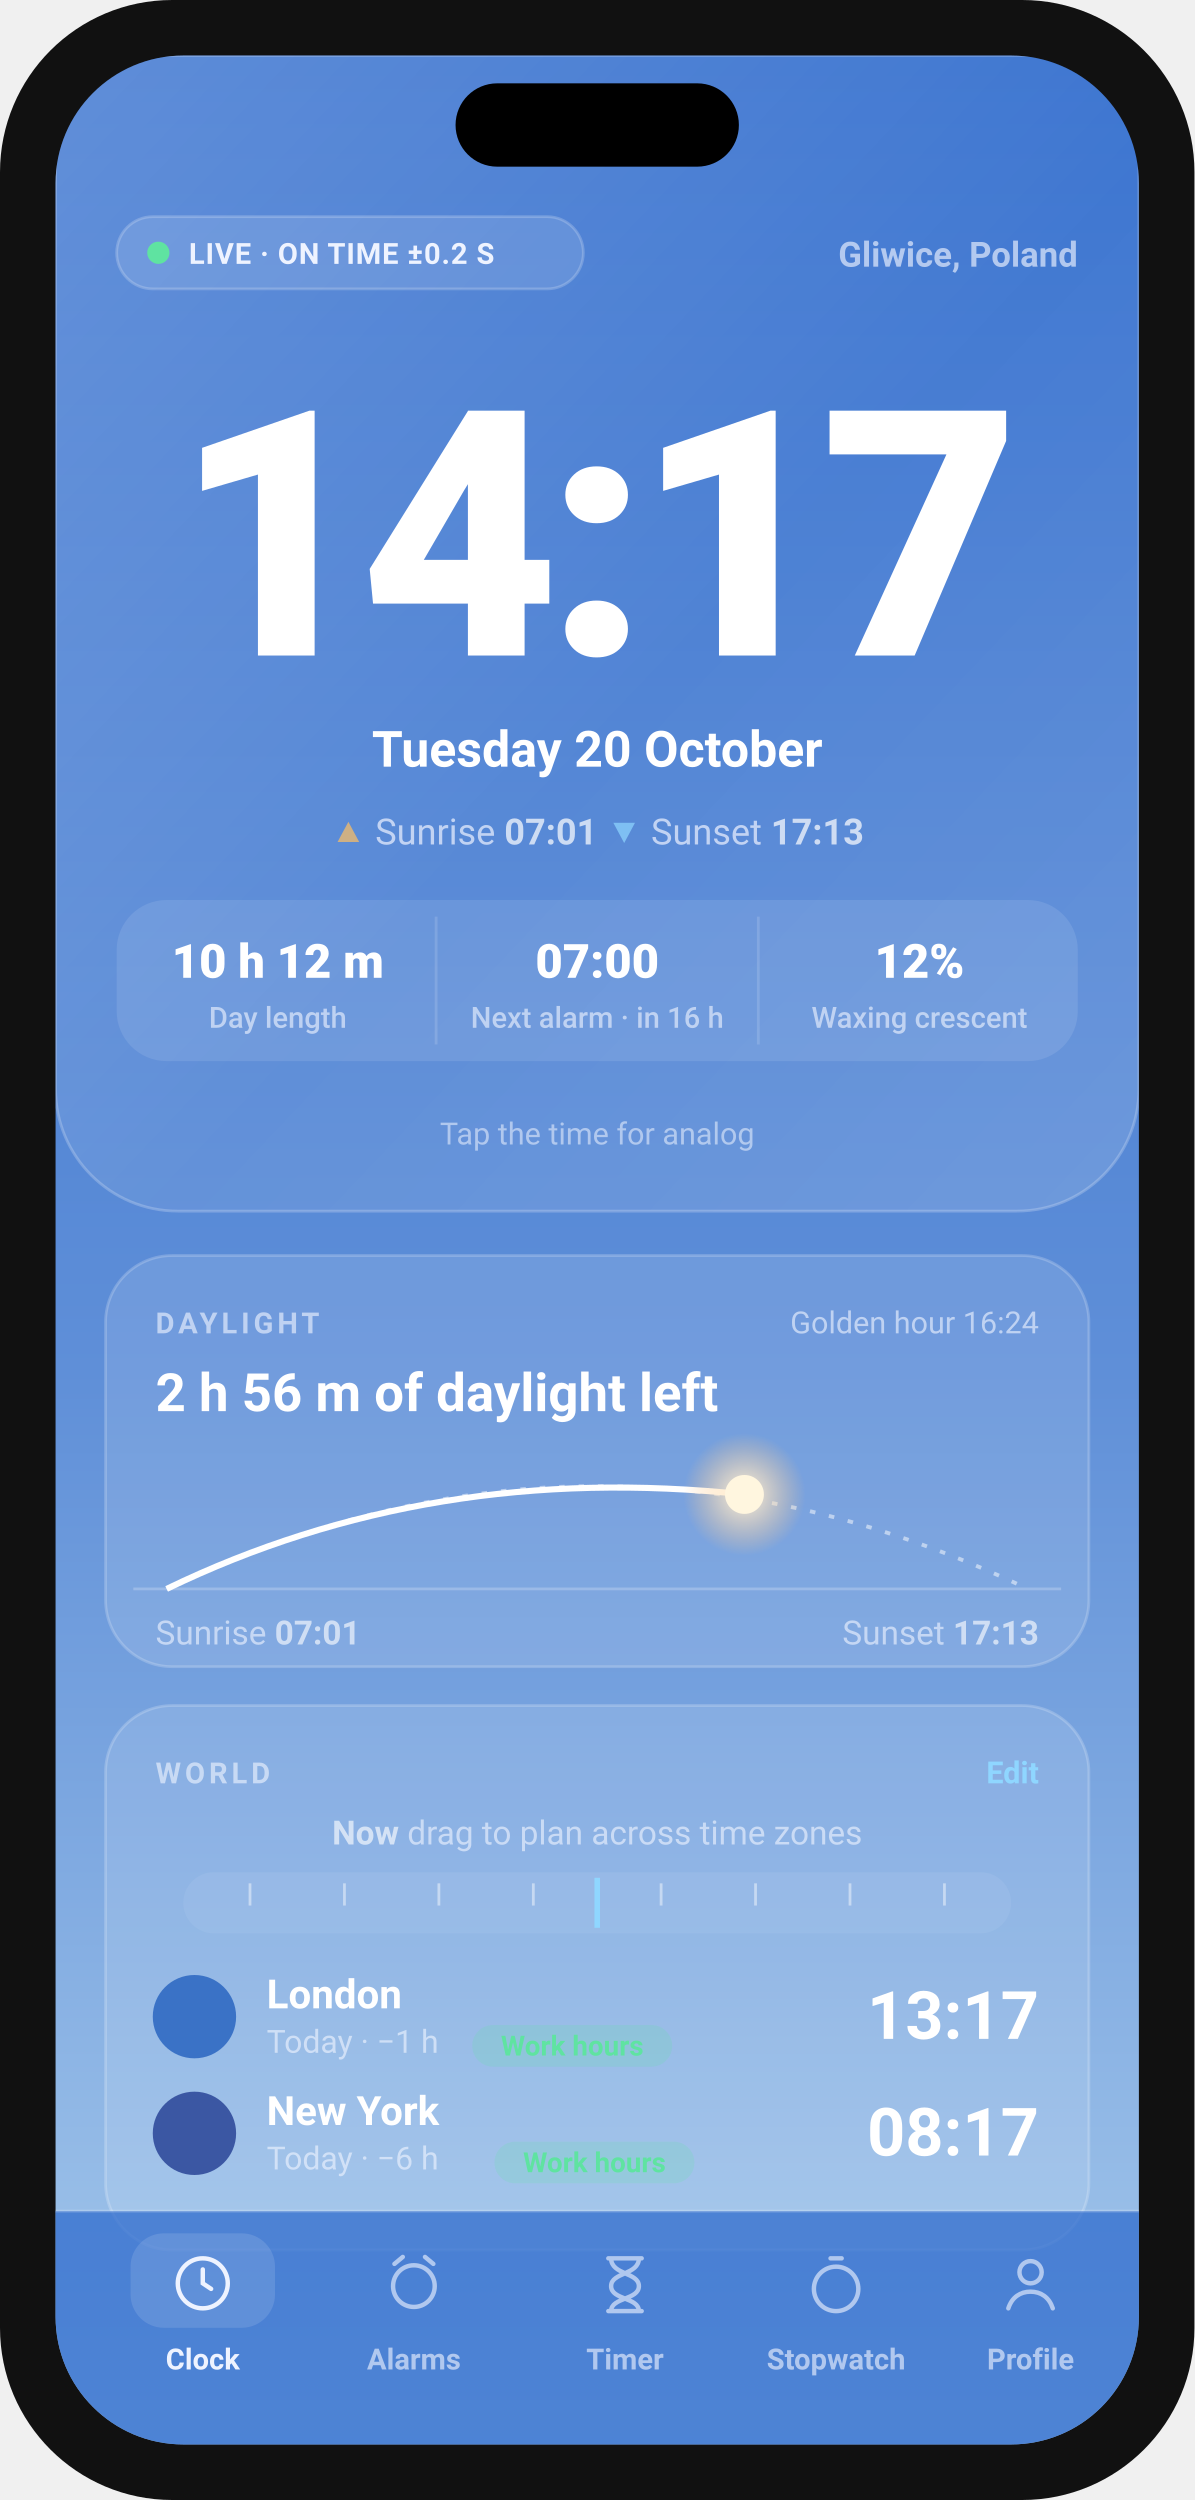
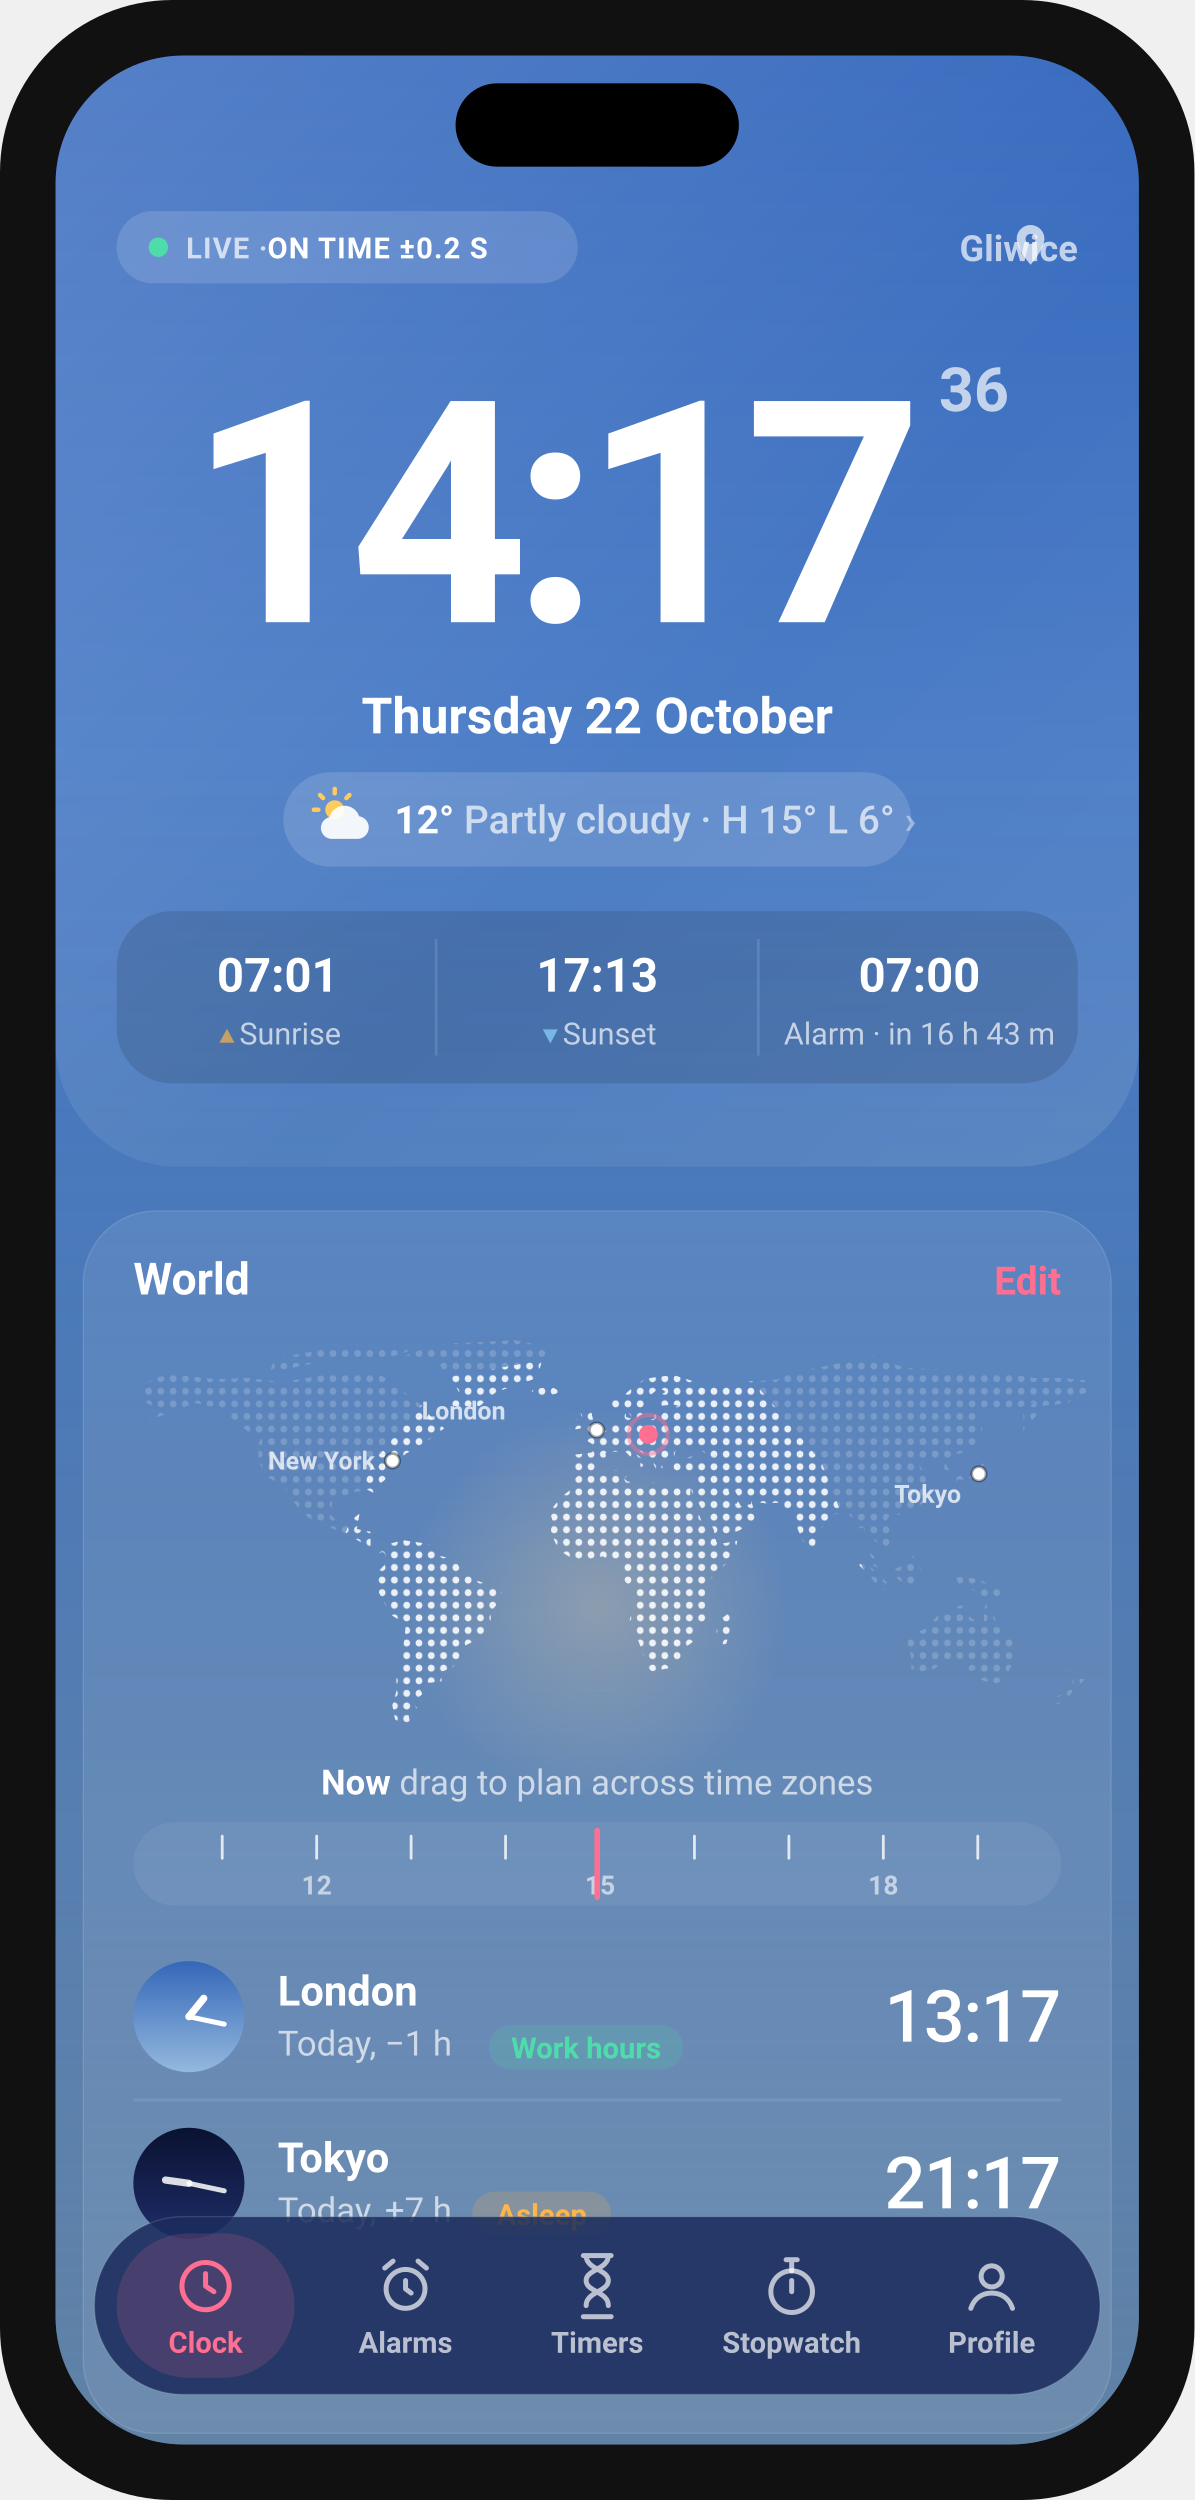
<svg xmlns="http://www.w3.org/2000/svg" viewBox="0 0 430 900" width="430" height="900" font-family="ui-rounded, 'SF Pro Rounded', -apple-system, 'Segoe UI', Roboto, Helvetica, Arial, sans-serif">
  <defs>
    <linearGradient id="sky" x1="0" y1="0" x2="0" y2="1">
-       <stop offset="0" stop-color="#2c69cc" />
-       <stop offset=".55" stop-color="#5f8fd8" />
-       <stop offset="1" stop-color="#a8cbec" />
+       <stop offset="0" stop-color="#2a60ba" />
+       <stop offset=".6" stop-color="#5a8ccc" />
+       <stop offset="1" stop-color="#8cbbe4" />
+     </linearGradient>
+     <linearGradient id="veil" x1="0" y1="0" x2="0" y2="1">
+       <stop offset=".3" stop-color="#040820" stop-opacity="0" />
+       <stop offset="1" stop-color="#040820" stop-opacity=".32" />
    </linearGradient>
    <linearGradient id="hero" x1="0" y1="0" x2="1" y2="1">
-       <stop offset="0" stop-color="#fff" stop-opacity=".24" />
-       <stop offset=".55" stop-color="#fff" stop-opacity=".07" />
-       <stop offset="1" stop-color="#fff" stop-opacity=".13" />
+       <stop offset="0" stop-color="#fff" stop-opacity=".2" />
+       <stop offset=".6" stop-color="#fff" stop-opacity=".05" />
+       <stop offset="1" stop-color="#fff" stop-opacity=".1" />
    </linearGradient>
-     <radialGradient id="sun" cx=".5" cy=".5" r=".5">
-       <stop offset="0" stop-color="#fff6df" />
-       <stop offset="1" stop-color="#ffc98a" stop-opacity="0" />
+     <linearGradient id="lon" x1="0" y1="0" x2="0" y2="1">
+       <stop offset="0" stop-color="#3467b8" />
+       <stop offset="1" stop-color="#94b9de" />
+     </linearGradient>
+     <linearGradient id="ny" x1="0" y1="0" x2="0" y2="1">
+       <stop offset="0" stop-color="#2a60ba" />
+       <stop offset="1" stop-color="#8cbbe4" />
+     </linearGradient>
+     <linearGradient id="tok" x1="0" y1="0" x2="0" y2="1">
+       <stop offset="0" stop-color="#0a1231" />
+       <stop offset="1" stop-color="#1f2d68" />
+     </linearGradient>
+     <radialGradient id="sunglow" cx=".5" cy=".5" r=".5">
+       <stop offset="0" stop-color="#ffd696" stop-opacity=".28" />
+       <stop offset="1" stop-color="#ffd696" stop-opacity="0" />
    </radialGradient>
+     <pattern id="dots" width="4.5" height="4.5" patternUnits="userSpaceOnUse">
+       <circle cx="2.25" cy="2.25" r="1.25" fill="#fff" />
+     </pattern>
    <clipPath id="scr">
      <rect x="20" y="20" width="390" height="860" rx="46" />
    </clipPath>
+     <clipPath id="day">
+       <polygon points="-95,-58 95,-58 98,0 82,40 56,70 0,80 -56,70 -82,40 -98,0" />
+     </clipPath>
+     <g id="land">
+       <polygon points="-168,66 -162,70 -156,71.3 -140,69.6 -128,70 -115,68.5 -95,72 -82,73 -75,68 -64,60 -60,55 -56,52 -66,45 -70,43 -76,38 -76,35 -81,31 -80,25.5 -82,29 -84,30 -90,29 -97,26 -97.5,21 -95,18.5 -91,18.5 -87,21.5 -88,16 -83,15 -83,10 -79,9 -77.5,8 -80,7.5 -86,11 -92,14.5 -96,15.8 -105,19.5 -109,23 -112,27 -114,30 -117,32.5 -120.5,34.5 -124,40 -124,46 -123,49 -128,51 -133,55 -138,59 -147,61 -153,59 -158,57 -164,55 -160,58.5 -165,61 -166,64.5" />
+       <polygon points="-120,72 -100,76 -80,76 -62,82 -90,82 -118,77" />
+       <polygon points="-55,60 -43,60 -37,65 -22,70 -20,77 -17,81 -30,83.5 -60,82 -70,78 -58,75 -53,69 -50,64" />
+       <polygon points="-80,9 -75,11 -71,12 -62,10.7 -58,6.5 -52,5 -50,1.5 -44,-2.5 -35,-5.5 -35,-9 -39,-13.5 -39,-18 -41,-22 -48,-25.5 -48.5,-28 -53,-33.5 -57,-35 -57,-38.5 -62,-39 -65,-41 -64,-43 -67.5,-46 -66,-48 -69,-51 -68.5,-53 -71,-54 -74,-52 -75,-47 -73.5,-42 -73.5,-37 -71.5,-30 -70,-18 -75,-15 -77,-12 -79.5,-7.5 -81,-4.5 -80,-1 -80,1 -78,3 -77.5,7" />
+       <polygon points="-9,37 -9.5,39 -8.8,42.5 -1.8,43.4 -1.2,46 -4.5,48 -1.5,48.7 1.5,50.2 4,51.5 5,53.3 8.5,53.8 8.5,55.5 8,57 10.5,57.7 10.5,56 12.5,55.5 12,54.2 14,54 18.5,54.8 21,55.5 21,57 24,57 24,58.5 28,59.5 30,60 28,60.5 22.5,60 21.5,61 21.5,63 25,65 24,65.8 21.5,65.5 19,63.5 17.5,61 18.8,59.5 16.5,57 14,55.5 13,55.5 11,58.5 8,58 5.5,59 5,62 10,64 14,67.5 18,69.8 23,70.5 28,71 33,69.5 41,67 44,66.5 53,68.5 60,69 60,50 52,46.5 47,44 41.5,41.5 37.5,44.8 33.5,44.5 30,46 29.5,45 28.5,43.5 28,41.5 26,40.5 23,40 24,38 22,36.5 21,38.5 19.5,41.8 16,43.5 13.5,45.5 12.3,45.3 13.5,43.5 16,41.5 18.5,40.2 16,38 15.6,40 12,42 10,44 7.5,43.8 3,43.2 3.2,41.8 0,39.5 -0.5,38 -2,36.7 -5.5,36" />
+       <polygon points="-5.7,50 1.5,51 1.7,52.7 0,53.5 -1.5,55 -2,57 -1.8,57.6 -4,57.7 -3,58.6 -5,58.6 -6.2,57.5 -5.5,56 -4.8,54.8 -3,54.4 -3.3,53.4 -4.6,53.2 -4.2,52.3 -5.3,51.8 -3.5,51.4" />
+       <polygon points="-6,52 -6,54 -7.5,55.2 -10,54.2 -10,51.6 -8,51.6" />
+       <polygon points="-24,65.5 -22,66.4 -16,66.5 -13.5,65 -18,63.4 -22.5,63.8" />
+       <polygon points="-17,21 -16,24 -13,27.6 -9.8,30 -9.5,33 -6,35.8 -2,35.1 3,36.8 10,37.3 11,35.2 10,34 11,33 15.2,32.3 20,30.8 20,32.5 23,32.6 29,30.9 32.3,31.3 34.2,31.2 34,27.8 33,28.5 32.5,29.9 35.7,23.9 37.3,21 38.5,18 43.2,12.7 44,10.5 51.3,11.8 51,10.4 48,4.5 41.5,-1.8 39.5,-5 39.5,-10 40.5,-15 35,-22 35.5,-24 32.6,-26 30,-31.3 26,-33.8 20,-34.8 18.3,-33.5 17,-29 14.5,-22.5 11.8,-17 13.5,-11 13,-6 12,-5 9,-1 9.6,3.5 8.5,4.5 5.5,4.2 2,6.3 -2,4.8 -7.5,4.4 -12.5,7.5 -15,10.5 -17,14.7 -16.5,19.5" />
+       <polygon points="49.3,-12 50.5,-15.5 47.2,-25 45,-25.5 43.5,-22 44.4,-16.5 47,-15" />
+       <polygon points="26.2,40 26.5,41.7 29,41.2 31.5,41.2 35,42 38,41 41.5,41.5 47,44 52,46.5 60,50 60,69 66,69.5 69,73 73,72.5 80,73.5 87,75 100,78 113,73.5 128,73 140,72.5 150,71.5 160,70 170,70 180,69 180,65 178,64.5 172,61 163,60 162,58 156,51 156,57.5 160,61.5 154,59.2 143,59.3 137,54 141,52.5 140.5,48 135,43.5 131,42.7 129.5,41 127.5,39.5 129.4,36 126.5,34.5 126.2,37.6 124.5,39.8 121.5,39 121.5,40.8 118,39 119,37.2 122.5,37 120,34.5 121.8,31 122,29.8 119.5,25.5 116,22.9 113.5,22.2 110.5,21 108.5,21.6 106.5,20 105.6,18.5 108.8,15.5 109.2,12 107,10.4 104.8,8.6 105,10 103,10.5 101,12.7 100,13.5 99.2,10 100.5,7 103.4,4 104.2,1.4 101.3,2.8 100.3,5.5 98.3,8 98.5,13 97.6,16.5 94.3,16 94,19.5 92.3,21 91.8,22.6 90,21.9 86.9,21.3 85,19.5 82.3,16.6 80.3,15.5 80.2,13 79.8,10.3 77.5,8 76.5,9.5 74.8,12.8 73.4,16 72.8,19 72.6,21.5 70,22.5 68.5,23.7 66.6,25.4 61.6,25.2 57.5,25.7 56.4,27.1 54.5,26.6 51.5,27.9 50.1,30 48,30 48.5,28.5 50.8,24.8 51.6,25.9 52.6,24.2 56.4,24.9 56.3,26.3 57,24 59.8,22.4 58.8,20.4 55.5,17.5 52.2,15.6 45,12.8 43.3,12.6 42.7,15.7 40.8,19.5 39,21.8 37,25.5 35,28 34.6,29.5 34.2,31.3 35.5,33.9 36,35.8 36,36.8 32.5,36.1 30,36.2 28,36.7 27.3,37.6 26.3,38.5" />
+       <polygon points="130,31 131.5,31.5 132,33.8 135,33.5 136.9,34.3 139.8,35 140.9,36.9 141,38.3 142,39.6 141.4,41.4 140,40.6 139.8,38.3 136.7,37 135.5,35.6 132.6,35.5 130.9,34 129.7,33.2" />
+       <polygon points="109,1.8 111,2.5 113,3.2 116,6.9 119.2,5.2 118,2.3 118.8,1 117.5,-0.5 116.5,-2.5 116.3,-3.8 114.5,-3.7 111.5,-3 110,-1.8" />
+       <polygon points="95.3,5.6 97.5,5.2 100.4,2.2 103.7,-1 106,-3 105.8,-5.8 104.5,-5.8 101.5,-3 99,0 96,3" />
+       <polygon points="131,-1.5 134,-1 138,-1.7 141,-2.6 145.8,-4.8 147.5,-6 147.8,-8.1 150,-10.4 146.5,-8.8 143.5,-9 142.5,-9.4 140.5,-8.5 138,-8.3 138.7,-6.5 135,-4.4 132.5,-4 131.9,-2.5" />
+       <polygon points="113.5,-22 114,-26.5 115,-30 115,-34 118,-35 123.5,-33.9 126,-32.3 131,-31.5 134,-32.8 135.8,-34.8 138,-34.5 137.8,-33 138.5,-35.5 140,-37.8 143.5,-38.8 146.3,-39.1 149.9,-37.5 150.8,-34.5 153.1,-30.5 153.2,-25.2 150.8,-22.6 148.8,-20.3 146.3,-18.8 145.4,-14.9 143.8,-14.3 142.5,-10.7 141.6,-12.6 141.6,-16.5 140.8,-17.5 139.2,-17.3 135.8,-15 136.8,-12.2 133,-11.3 130.3,-12.4 129.5,-14.9 127.3,-14 125,-14.6 122.2,-17.5 121.6,-19 118.5,-20.3 114.6,-21.8" />
+       <polygon points="172.7,-34.4 174.3,-35.8 175.9,-37.5 178.5,-37.7 177,-39.3 176,-41.3 174.6,-41.3 175,-39.8 173.8,-39.2 174.6,-37 173,-35.2" />
+       <polygon points="172.7,-40.5 174.2,-41.6 173.3,-43.2 171.2,-44.4 169,-46.6 166.5,-46 168.3,-44 170.8,-42.5" />
+     </g>
  </defs>
  <rect width="430" height="900" rx="62" fill="#111" />
  <g clip-path="url(#scr)">
    <rect x="20" y="20" width="390" height="860" fill="url(#sky)" />
-     <path d="M20 20 H410 V392 A44 44 0 0 1 366 436 H64 A44 44 0 0 1 20 392 Z" fill="url(#hero)" stroke="#fff" stroke-opacity=".22" />
+     <rect x="20" y="20" width="390" height="860" fill="url(#veil)" />
+     <path d="M20 20 H410 V376 A44 44 0 0 1 366 420 H64 A44 44 0 0 1 20 376 Z" fill="url(#hero)" />
    <rect x="164" y="30" width="102" height="30" rx="15" fill="#000" />
-     <rect x="42" y="78" width="168" height="26" rx="13" fill="#fff" fill-opacity=".12" stroke="#fff" stroke-opacity=".2" />
-     <circle cx="57" cy="91" r="4" fill="#5fe3a1" />
-     <text x="68" y="95" font-size="10.5" font-weight="700" fill="#eef3ff" letter-spacing=".3">LIVE · ON TIME ±0.2 S</text>
-     <text x="388" y="96" font-size="12.5" font-weight="700" fill="#eef3ff" fill-opacity=".65" text-anchor="end">Gliwice, Poland</text>
-     <text x="215" y="236" font-size="124" font-weight="800" fill="#fff" text-anchor="middle" letter-spacing="-5">14:17</text>
-     <text x="215" y="276" font-size="18" font-weight="700" fill="#fff" text-anchor="middle">Tuesday 20 October</text>
-     <text x="215" y="304" font-size="13" fill="#eef3ff" fill-opacity=".7" text-anchor="middle">
-       <tspan fill="#ffc061">▲</tspan> Sunrise <tspan font-weight="700" fill="#fff">07:01</tspan>
-       <tspan fill="#8fd6ff">▼</tspan> Sunset <tspan font-weight="700" fill="#fff">17:13</tspan>
+     <rect x="42" y="76" width="166" height="26" rx="13" fill="#fff" fill-opacity=".14" />
+     <circle cx="57" cy="89" r="3.5" fill="#4fdcab" />
+     <text x="67" y="93" font-size="10.5" font-weight="700" fill="#fff" letter-spacing=".4">
+       <tspan fill-opacity=".7">LIVE · </tspan>ON TIME ±0.2 S</text>
+     <path d="M371 81a5 5 0 0 0-5 5c0 3.7 5 9.3 5 9.3s5-5.6 5-9.3a5 5 0 0 0-5-5zm0 6.8a1.8 1.8 0 1 1 0-3.6 1.8 1.8 0 0 1 0 3.6z" fill="#fff" fill-opacity=".68" />
+     <text x="388" y="94" font-size="13" font-weight="700" fill="#fff" fill-opacity=".68" text-anchor="end">Gliwice</text>
+     <text x="200" y="224" font-size="112" font-weight="700" fill="#fff" text-anchor="middle" letter-spacing="-6">14:17</text>
+     <text x="338" y="148" font-size="22" font-weight="600" fill="#fff" fill-opacity=".68">36</text>
+     <text x="215" y="264" font-size="18" font-weight="700" fill="#fff" text-anchor="middle">Thursday 22 October</text>
+     <rect x="102" y="278" width="226" height="34" rx="17" fill="#fff" fill-opacity=".14" />
+     <g transform="translate(112 283)">
+       <circle cx="8.5" cy="8.5" r="3.4" fill="#ffcc5c" />
+       <g stroke="#ffcc5c" stroke-width="1.6" stroke-linecap="round">
+         <line x1="8.5" y1="2.6" x2="8.5" y2="1" />
+         <line x1="2.6" y1="8.5" x2="1" y2="8.5" />
+         <line x1="4.3" y1="4.3" x2="3.2" y2="3.2" />
+         <line x1="12.7" y1="4.3" x2="13.8" y2="3.2" />
+       </g>
+       <path d="M7.5 19h9.2a4.1 4.1 0 0 0 .6-8.15A5.6 5.6 0 0 0 6.6 11.2 3.95 3.95 0 0 0 7.5 19z" fill="#fff" fill-opacity=".92" />
+     </g>
+     <text x="142" y="300" font-size="14" font-weight="700" fill="#fff">12° <tspan font-weight="500" fill-opacity=".68">Partly cloudy · H 15° L 6°</tspan>
+       <tspan fill-opacity=".42">›</tspan>
    </text>
-     <g font-size="17" font-weight="800" fill="#fff" text-anchor="middle">
-       <rect x="42" y="324" width="346" height="58" rx="18" fill="#fff" fill-opacity=".1" />
-       <line x1="157" y1="330" x2="157" y2="376" stroke="#fff" stroke-opacity=".14" />
-       <line x1="273" y1="330" x2="273" y2="376" stroke="#fff" stroke-opacity=".14" />
-       <text x="100" y="352">10 h 12 m</text>
-       <text x="215" y="352">07:00</text>
-       <text x="331" y="352">12%</text>
-       <g font-size="10.5" font-weight="500" fill="#eef3ff" fill-opacity=".62">
-         <text x="100" y="370">Day length</text>
-         <text x="215" y="370">Next alarm · in 16 h</text>
-         <text x="331" y="370">Waxing crescent</text>
+     <rect x="42" y="328" width="346" height="62" rx="20" fill="#000" fill-opacity=".12" />
+     <line x1="157" y1="338" x2="157" y2="380" stroke="#fff" stroke-opacity=".12" />
+     <line x1="273" y1="338" x2="273" y2="380" stroke="#fff" stroke-opacity=".12" />
+     <g text-anchor="middle" font-size="17" font-weight="750" fill="#fff">
+       <text x="100" y="357">07:01</text>
+       <text x="215" y="357">17:13</text>
+       <text x="331" y="357">07:00</text>
+     </g>
+     <g text-anchor="middle" font-size="11" fill="#fff" fill-opacity=".68">
+       <text x="100" y="376">
+         <tspan fill="#ffb547" font-size="9">▲ </tspan>Sunrise</text>
+       <text x="215" y="376">
+         <tspan fill="#8fd6ff" font-size="9">▼ </tspan>Sunset</text>
+       <text x="331" y="376">Alarm · in 16 h 43 m</text>
+     </g>
+     <rect x="30" y="436" width="370" height="440" rx="26" fill="#fff" fill-opacity=".085" stroke="#fff" stroke-opacity=".13" stroke-width=".5" />
+     <text x="48" y="466" font-size="16" font-weight="700" fill="#fff">World</text>
+     <text x="382" y="466" font-size="14" font-weight="650" fill="#ff6f91" text-anchor="end">Edit</text>
+     <g transform="translate(38 486) scale(.9833 -1.007) translate(180 -80)">
+       <circle cx="0" cy="-11" r="70" fill="url(#sunglow)" />
+       <use href="#land" fill="url(#dots)" opacity=".18" />
+       <g clip-path="url(#day)">
+         <use href="#land" fill="url(#dots)" opacity=".85" />
      </g>
    </g>
-     <text x="215" y="412" font-size="11" fill="#eef3ff" fill-opacity=".55" text-anchor="middle">Tap the time for analog</text>
-     <rect x="38" y="452" width="354" height="148" rx="24" fill="#fff" fill-opacity=".12" stroke="#fff" stroke-opacity=".2" />
-     <text x="56" y="480" font-size="10.5" font-weight="700" fill="#eef3ff" fill-opacity=".62" letter-spacing="1.4">DAYLIGHT</text>
-     <text x="374" y="480" font-size="11" fill="#eef3ff" fill-opacity=".62" text-anchor="end">Golden hour 16:24</text>
-     <text x="56" y="508" font-size="19" font-weight="700" fill="#fff">2 h 56 m of daylight left</text>
-     <path d="M60 572 Q215 498 370 572" fill="none" stroke="#fff" stroke-opacity=".5" stroke-width="1.4" stroke-dasharray="2 5" />
-     <path d="M60 572 Q155 526 268 538" fill="none" stroke="#fff" stroke-width="2.2" />
-     <line x1="48" y1="572" x2="382" y2="572" stroke="#fff" stroke-opacity=".22" />
-     <circle cx="268" cy="538" r="22" fill="url(#sun)" />
-     <circle cx="268" cy="538" r="7" fill="#fff6df" />
-     <text x="56" y="592" font-size="12" fill="#eef3ff" fill-opacity=".62">Sunrise <tspan fill="#fff" font-weight="600">07:01</tspan>
-     </text>
-     <text x="374" y="592" font-size="12" fill="#eef3ff" fill-opacity=".62" text-anchor="end">Sunset <tspan fill="#fff" font-weight="600">17:13</tspan>
-     </text>
-     <rect x="38" y="614" width="354" height="196" rx="24" fill="#fff" fill-opacity=".12" stroke="#fff" stroke-opacity=".2" />
-     <text x="56" y="642" font-size="10.5" font-weight="700" fill="#eef3ff" fill-opacity=".62" letter-spacing="1.4">WORLD</text>
-     <text x="374" y="642" font-size="11" font-weight="700" fill="#8fd6ff" text-anchor="end">Edit</text>
-     <text x="215" y="664" font-size="12" fill="#eef3ff" fill-opacity=".62" text-anchor="middle">
-       <tspan fill="#fff" font-weight="700">Now</tspan>  drag to plan across time zones</text>
-     <rect x="66" y="674" width="298" height="22" rx="11" fill="#fff" fill-opacity=".06" />
-     <g stroke="#fff" stroke-opacity=".45">
-       <line x1="90" y1="678" x2="90" y2="686" />
-       <line x1="124" y1="678" x2="124" y2="686" />
-       <line x1="158" y1="678" x2="158" y2="686" />
-       <line x1="192" y1="678" x2="192" y2="686" />
-       <line x1="238" y1="678" x2="238" y2="686" />
-       <line x1="272" y1="678" x2="272" y2="686" />
-       <line x1="306" y1="678" x2="306" y2="686" />
-       <line x1="340" y1="678" x2="340" y2="686" />
+     <g font-size="9" font-weight="650" fill="#fff">
+       <circle cx="214.8" cy="514.8" r="2.6" fill="#fff" stroke="#000" stroke-opacity=".35" />
+       <text x="182" y="511" text-anchor="end" fill-opacity=".75">London</text>
+       <circle cx="141.3" cy="525.9" r="2.6" fill="#fff" stroke="#000" stroke-opacity=".35" />
+       <text x="135" y="529" text-anchor="end" fill-opacity=".75">New York</text>
+       <circle cx="352.4" cy="530.6" r="2.6" fill="#fff" stroke="#000" stroke-opacity=".35" />
+       <text x="346" y="541" text-anchor="end" fill-opacity=".75">Tokyo</text>
+       <circle cx="233.4" cy="516.4" r="7" fill="none" stroke="#ff6f91" stroke-opacity=".45" stroke-width="1.5" />
+       <circle cx="233.4" cy="516.4" r="3.4" fill="#ff6f91" />
    </g>
-     <line x1="215" y1="676" x2="215" y2="694" stroke="#8fd6ff" stroke-width="2" />
-     <g font-size="14.5" font-weight="600" fill="#fff">
-       <circle cx="70" cy="726" r="15" fill="#3a72c6" />
-       <text x="96" y="723">London</text>
-       <circle cx="70" cy="768" r="15" fill="#3b57a3" />
-       <text x="96" y="765">New York</text>
+     <text x="215" y="646" font-size="12.5" fill="#fff" fill-opacity=".68" text-anchor="middle">
+       <tspan font-weight="700" fill="#fff" fill-opacity="1">Now</tspan>  drag to plan across time zones</text>
+     <rect x="48" y="656" width="334" height="30" rx="15" fill="#fff" fill-opacity=".06" />
+     <g stroke="#fff" stroke-linecap="round">
+       <g stroke-opacity=".8">
+         <line x1="80" y1="661" x2="80" y2="669" />
+         <line x1="114" y1="661" x2="114" y2="669" />
+         <line x1="148" y1="661" x2="148" y2="669" />
+         <line x1="182" y1="661" x2="182" y2="669" />
+         <line x1="250" y1="661" x2="250" y2="669" />
+         <line x1="284" y1="661" x2="284" y2="669" />
+         <line x1="318" y1="661" x2="318" y2="669" />
+         <line x1="352" y1="661" x2="352" y2="669" />
+       </g>
    </g>
-     <g font-size="11.5" fill="#eef3ff" fill-opacity=".62">
-       <text x="96" y="739">Today · −1 h</text>
-       <text x="96" y="781">Today · −6 h</text>
+     <g font-size="9.5" font-weight="600" fill="#fff" fill-opacity=".6" text-anchor="middle">
+       <text x="114" y="682">12</text>
+       <text x="216" y="682">15</text>
+       <text x="318" y="682">18</text>
    </g>
-     <g font-size="10" font-weight="700">
-       <rect x="170" y="729" width="72" height="15" rx="7.5" fill="#5fe3a1" fill-opacity=".18" />
-       <text x="206" y="740" fill="#5fe3a1" text-anchor="middle">Work hours</text>
-       <rect x="178" y="771" width="72" height="15" rx="7.5" fill="#5fe3a1" fill-opacity=".18" />
-       <text x="214" y="782" fill="#5fe3a1" text-anchor="middle">Work hours</text>
+     <line x1="215" y1="659" x2="215" y2="683" stroke="#ff6f91" stroke-width="2" stroke-linecap="round" />
+     <g>
+       <circle cx="68" cy="726" r="20" fill="url(#lon)" />
+       <g stroke="#fff" stroke-linecap="round">
+         <line x1="68" y1="726" x2="68" y2="717.5" stroke-width="2.6" transform="rotate(39 68 726)" />
+         <line x1="68" y1="726" x2="68" y2="713" stroke-width="1.8" transform="rotate(102 68 726)" />
+       </g>
+       <text x="100" y="722" font-size="15" font-weight="600" fill="#fff">London</text>
+       <text x="100" y="740" font-size="12.5" fill="#fff" fill-opacity=".68">Today, −1 h</text>
+       <rect x="176" y="729" width="70" height="16" rx="8" fill="#4fdcab" fill-opacity=".18" />
+       <text x="211" y="741" font-size="10.5" font-weight="650" fill="#4fdcab" text-anchor="middle">Work hours</text>
+       <text x="382" y="735" font-size="26" font-weight="500" fill="#fff" text-anchor="end" letter-spacing="-.6">13:17</text>
    </g>
-     <g font-size="24" font-weight="700" fill="#fff" text-anchor="end">
-       <text x="374" y="734">13:17</text>
-       <text x="374" y="776">08:17</text>
+     <line x1="48" y1="756" x2="382" y2="756" stroke="#fff" stroke-opacity=".09" />
+     <g>
+       <circle cx="68" cy="786" r="20" fill="url(#tok)" />
+       <g stroke="#fff" stroke-opacity=".85" stroke-linecap="round">
+         <line x1="68" y1="786" x2="68" y2="777.5" stroke-width="2.6" transform="rotate(278 68 786)" />
+         <line x1="68" y1="786" x2="68" y2="773" stroke-width="1.8" transform="rotate(102 68 786)" />
+       </g>
+       <text x="100" y="782" font-size="15" font-weight="600" fill="#fff">Tokyo</text>
+       <text x="100" y="800" font-size="12.5" fill="#fff" fill-opacity=".68">Today, +7 h</text>
+       <rect x="170" y="789" width="50" height="16" rx="8" fill="#ffb547" fill-opacity=".18" />
+       <text x="195" y="801" font-size="10.5" font-weight="650" fill="#ffb547" text-anchor="middle">Asleep</text>
+       <text x="382" y="795" font-size="26" font-weight="500" fill="#fff" text-anchor="end" letter-spacing="-.6">21:17</text>
    </g>
-     <rect x="20" y="796" width="390" height="84" fill="#2c69cc" fill-opacity=".72" />
-     <line x1="20" y1="796" x2="410" y2="796" stroke="#fff" stroke-opacity=".2" />
-     <rect x="47" y="804" width="52" height="34" rx="12" fill="#fff" fill-opacity=".12" />
-     <g font-size="10.5" font-weight="600" text-anchor="middle" fill="#eef3ff">
-       <text x="73" y="853">Clock</text>
-       <text x="149" y="853" fill-opacity=".62">Alarms</text>
-       <text x="225" y="853" fill-opacity=".62">Timer</text>
-       <text x="301" y="853" fill-opacity=".62">Stopwatch</text>
-       <text x="371" y="853" fill-opacity=".62">Profile</text>
+     <rect x="34" y="798" width="362" height="64" rx="32" fill="#1a2c5c" fill-opacity=".86" stroke="#fff" stroke-opacity=".13" stroke-width=".5" />
+     <rect x="42" y="804" width="64" height="52" rx="26" fill="#ff6f91" fill-opacity=".16" />
+     <g fill="none" stroke-width="1.8" stroke-linecap="round" stroke-linejoin="round">
+       <g stroke="#ff6f91">
+         <circle cx="74" cy="823" r="8.5" />
+         <path d="M74 818.5V823l3 2" />
+       </g>
+       <g stroke="#fff" stroke-opacity=".68">
+         <circle cx="146" cy="824" r="7" />
+         <path d="M146 821v3l2 1.5M138.5 816.5l3-2.5M153.5 816.5l-3-2.5" />
+         <path d="M208 812h10M208 834h10M209 812c0 5 8 5 8 9s-8 4-8 9M217 812c0 5-8 5-8 9s8 4 8 9" transform="translate(2 0)" />
+         <circle cx="285" cy="825" r="7.5" />
+         <path d="M285 825v-4M283 813.5h4M285 813.5v4" />
+         <circle cx="357" cy="819.5" r="3.8" />
+         <path d="M349.5 831c1.2-3.6 4-5.5 7.5-5.5s6.3 1.9 7.5 5.5" />
+       </g>
    </g>
-     <g fill="none" stroke="#eef3ff" stroke-width="1.6" stroke-linecap="round">
-       <circle cx="73" cy="822" r="9" />
-       <path d="M73 817v5l3 2" />
-       <g stroke-opacity=".62">
-         <circle cx="149" cy="823" r="7.5" />
-         <path d="M142 815l3-2.5M156 815l-3-2.5" />
-         <path d="M219 813h12M219 832h12M220 813c0 6 10 5 10 10s-10 4-10 9M230 813c0 6-10 5-10 10s10 4 10 9" />
-         <circle cx="301" cy="824" r="8" />
-         <path d="M299 813h4" />
-         <circle cx="371" cy="818" r="4" />
-         <path d="M363 831c1.3-4 4.3-6 8-6s6.7 2 8 6" />
-       </g>
+     <g font-size="10.5" font-weight="650" text-anchor="middle" fill="#fff" fill-opacity=".68">
+       <text x="74" y="847" fill="#ff6f91" fill-opacity="1">Clock</text>
+       <text x="146" y="847">Alarms</text>
+       <text x="215" y="847">Timers</text>
+       <text x="285" y="847">Stopwatch</text>
+       <text x="357" y="847">Profile</text>
    </g>
  </g>
</svg>
